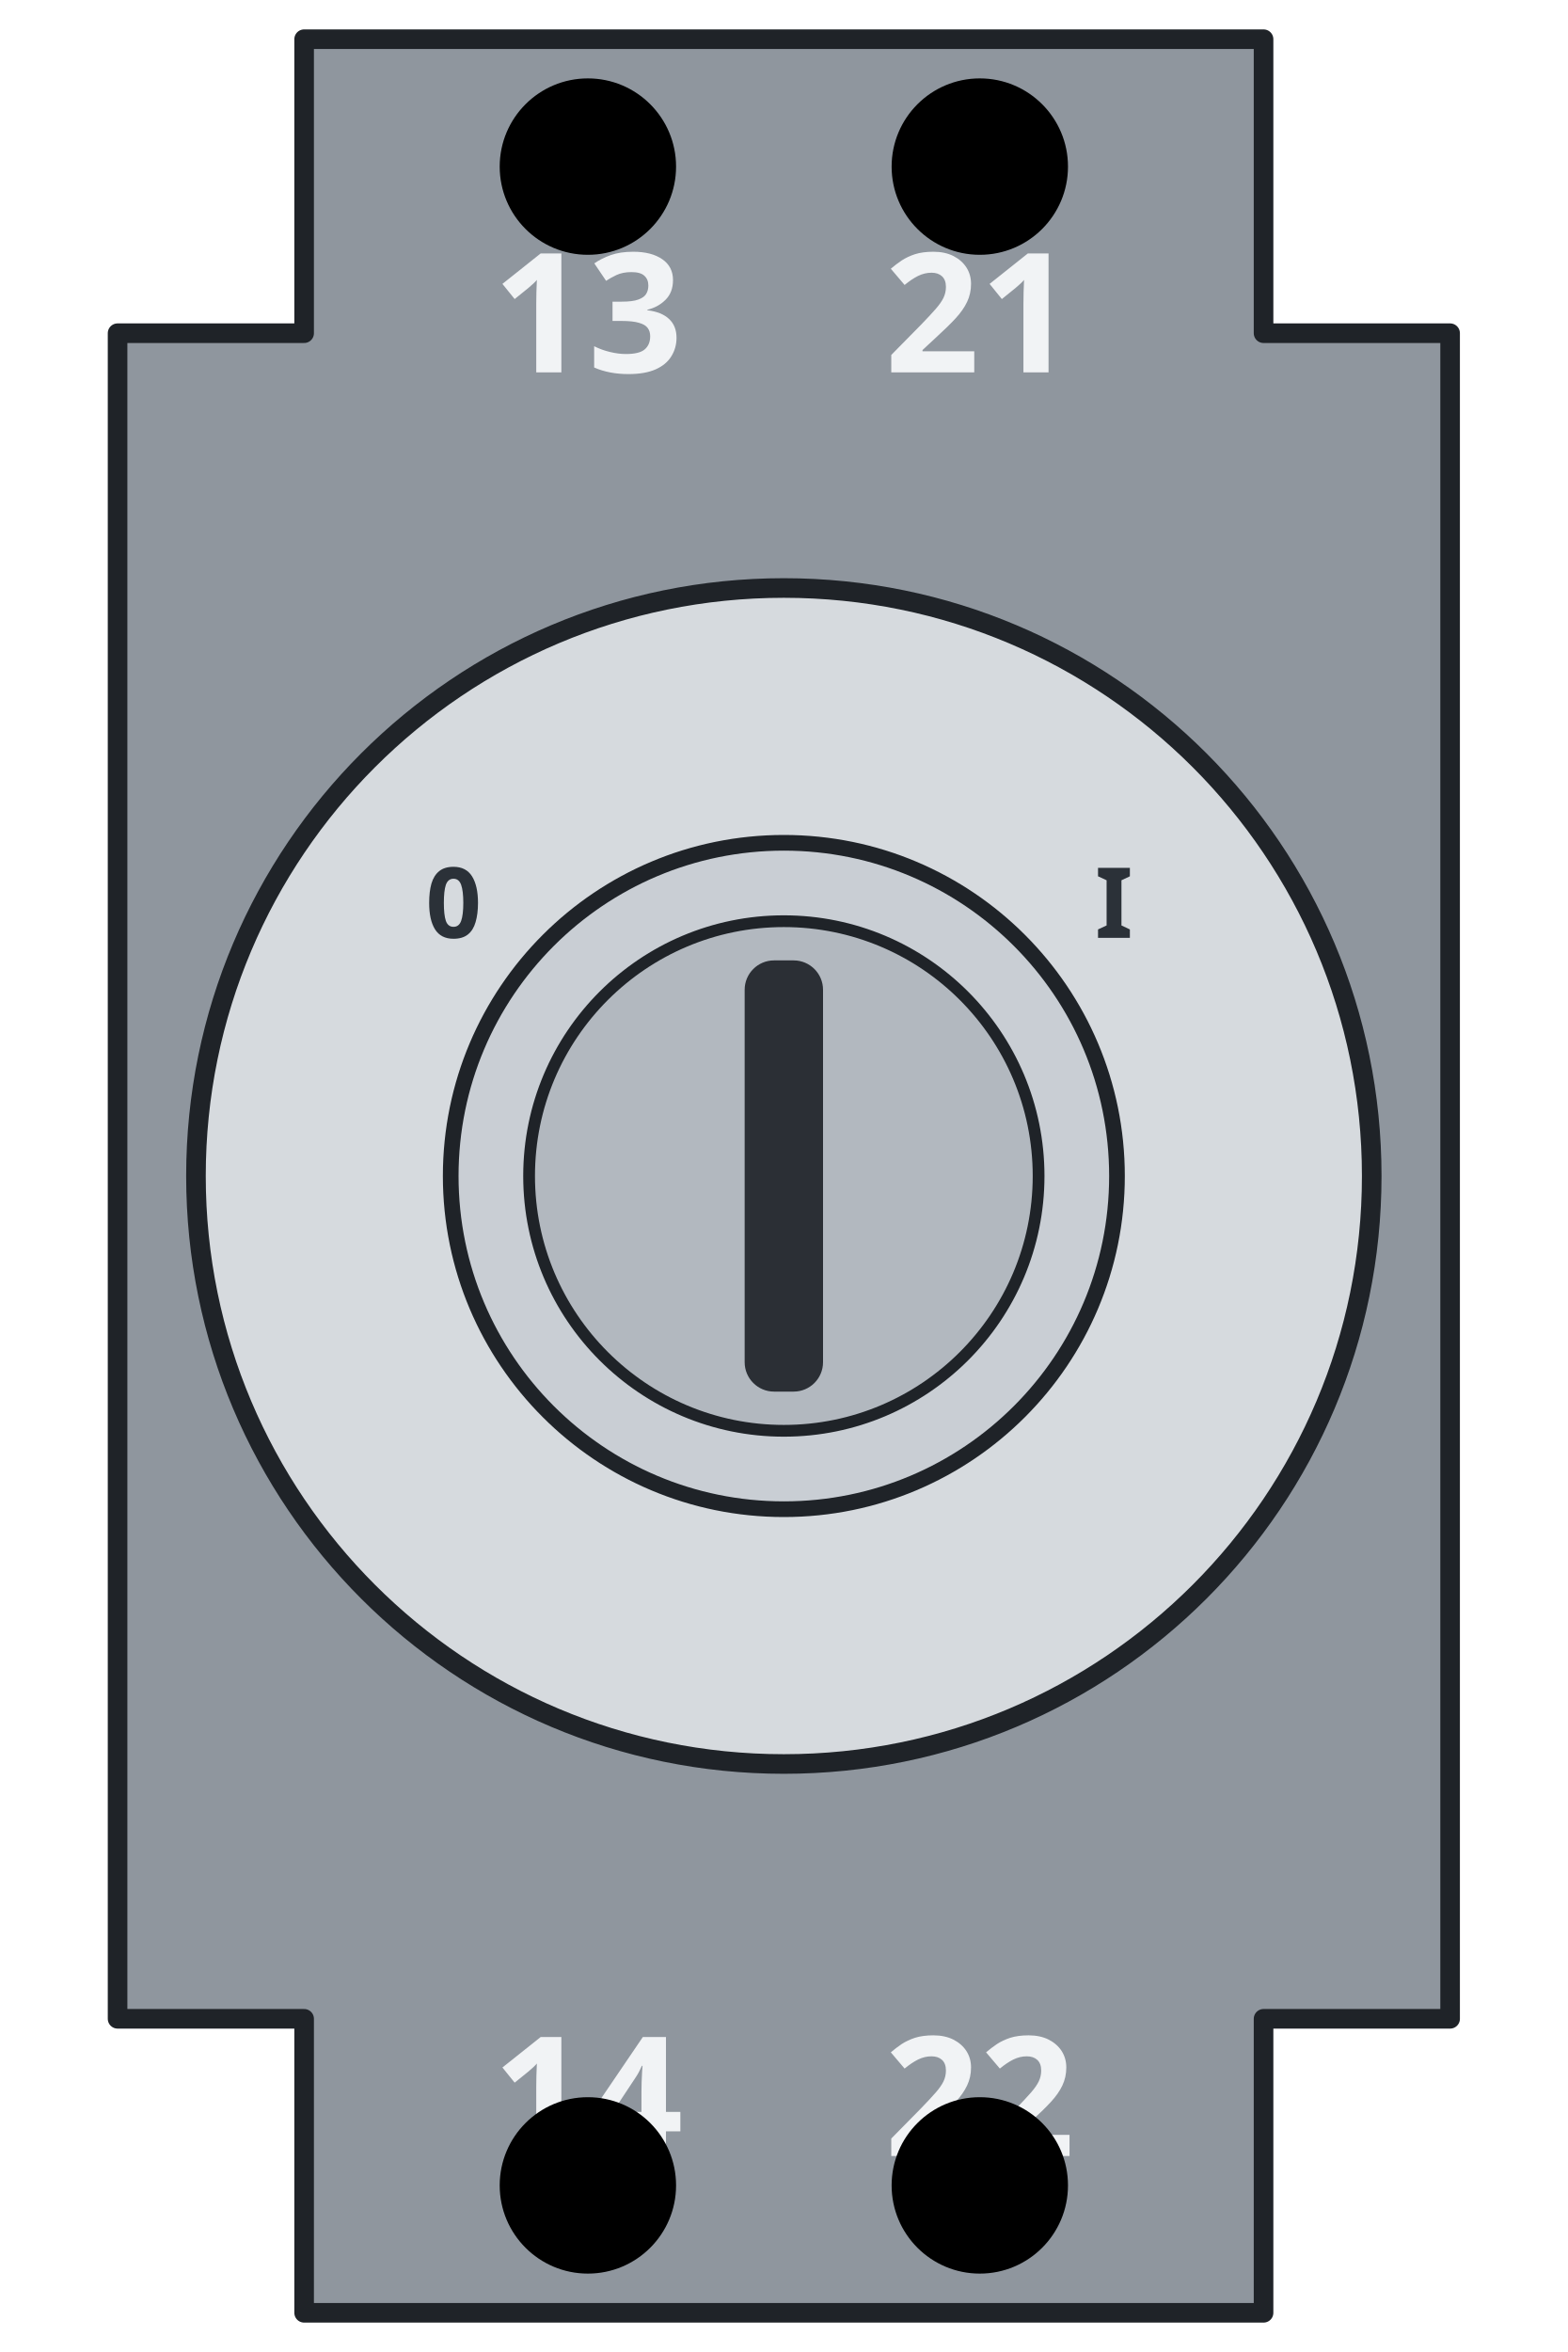
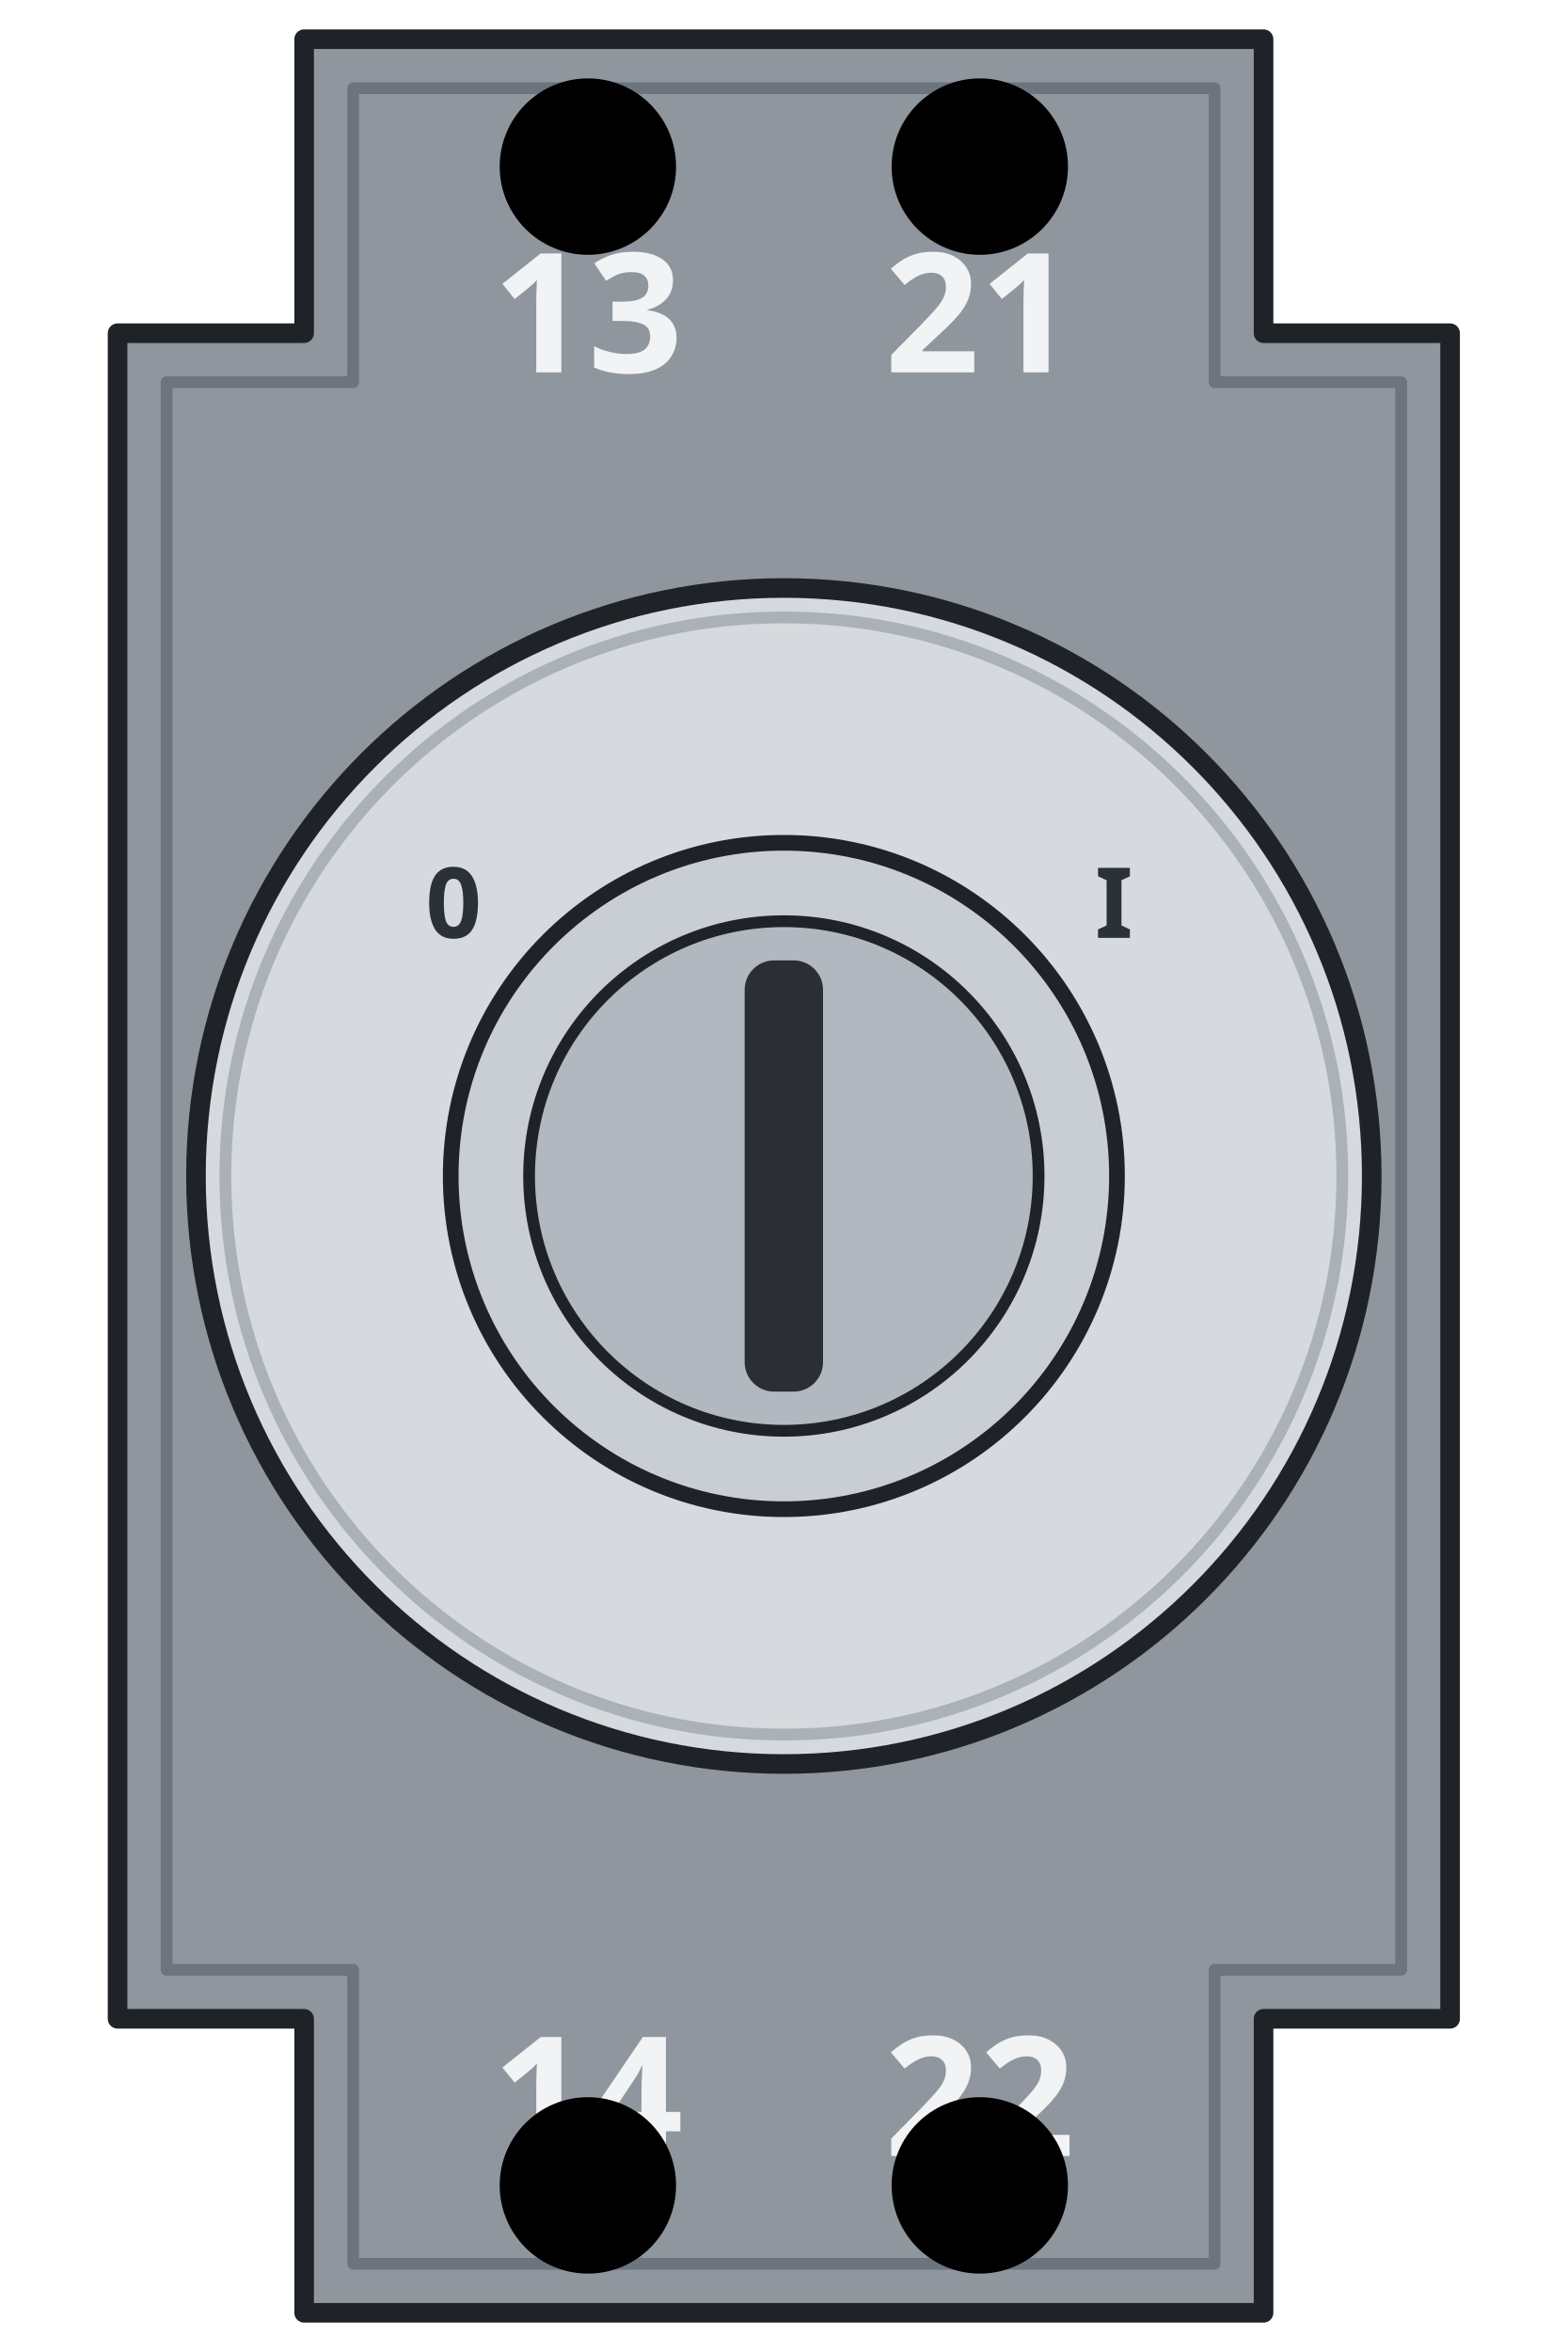
<svg xmlns="http://www.w3.org/2000/svg" viewBox="0 0 160 240" width="160" height="240" font-family="Segoe UI,Noto Sans,Arial,sans-serif">
  <path d="M31.04 4 H128.96 V34 H148 V206 H128.96 V236 H31.04 V206 H12 V34 H31.04 Z" fill="#8f969e" stroke="#1f2328" stroke-width="2" stroke-linejoin="round" />
+   <path d="M36.04 9 H123.96 V39 H143 V201 H123.96 V231 H36.04 V201 H17 V39 H36.04 Z" fill="none" stroke="#6c747d" stroke-width="1.2" stroke-linejoin="round" />
  <text x="60" y="38" font-size="17" font-weight="800" fill="#f1f3f5" text-anchor="middle">13</text>
  <text x="100" y="38" font-size="17" font-weight="800" fill="#f1f3f5" text-anchor="middle">21</text>
  <text x="60" y="220" font-size="17" font-weight="800" fill="#f1f3f5" text-anchor="middle">14</text>
  <text x="100" y="220" font-size="17" font-weight="800" fill="#f1f3f5" text-anchor="middle">22</text>
  <circle cx="80" cy="120" r="60" fill="#d6dade" stroke="#1f2328" stroke-width="2" />
+   <circle cx="80" cy="120" r="57" fill="none" stroke="#aab1b9" stroke-width="1.2" />
  <text x="46.3" y="95.7" font-size="10" font-weight="800" fill="#2b3138" text-anchor="middle">0</text>
  <text x="113.7" y="95.7" font-size="10" font-weight="800" fill="#2b3138" text-anchor="middle">I</text>
  <g data-action="position" data-kind="cycle" data-options="0,1" style="cursor:pointer">
    <g data-rotate="out.position:0:1:-45:45:80:120">
      <circle cx="80" cy="120" r="34" fill="#c9ced4" stroke="#1f2328" stroke-width="1.6" />
      <circle cx="80" cy="120" r="26" fill="#b2b8bf" stroke="#1f2328" stroke-width="1.2" />
      <rect x="76" y="98" width="8" height="44" rx="3" fill="#2b2f35" stroke="none" stroke-width="0" />
    </g>
  </g>
  <circle class="jw-term" data-term="13" cx="60" cy="17" r="9" />
  <circle class="jw-term" data-term="21" cx="100" cy="17" r="9" />
  <circle class="jw-term" data-term="14" cx="60" cy="223" r="9" data-side="b" />
  <circle class="jw-term" data-term="22" cx="100" cy="223" r="9" data-side="b" />
</svg>
